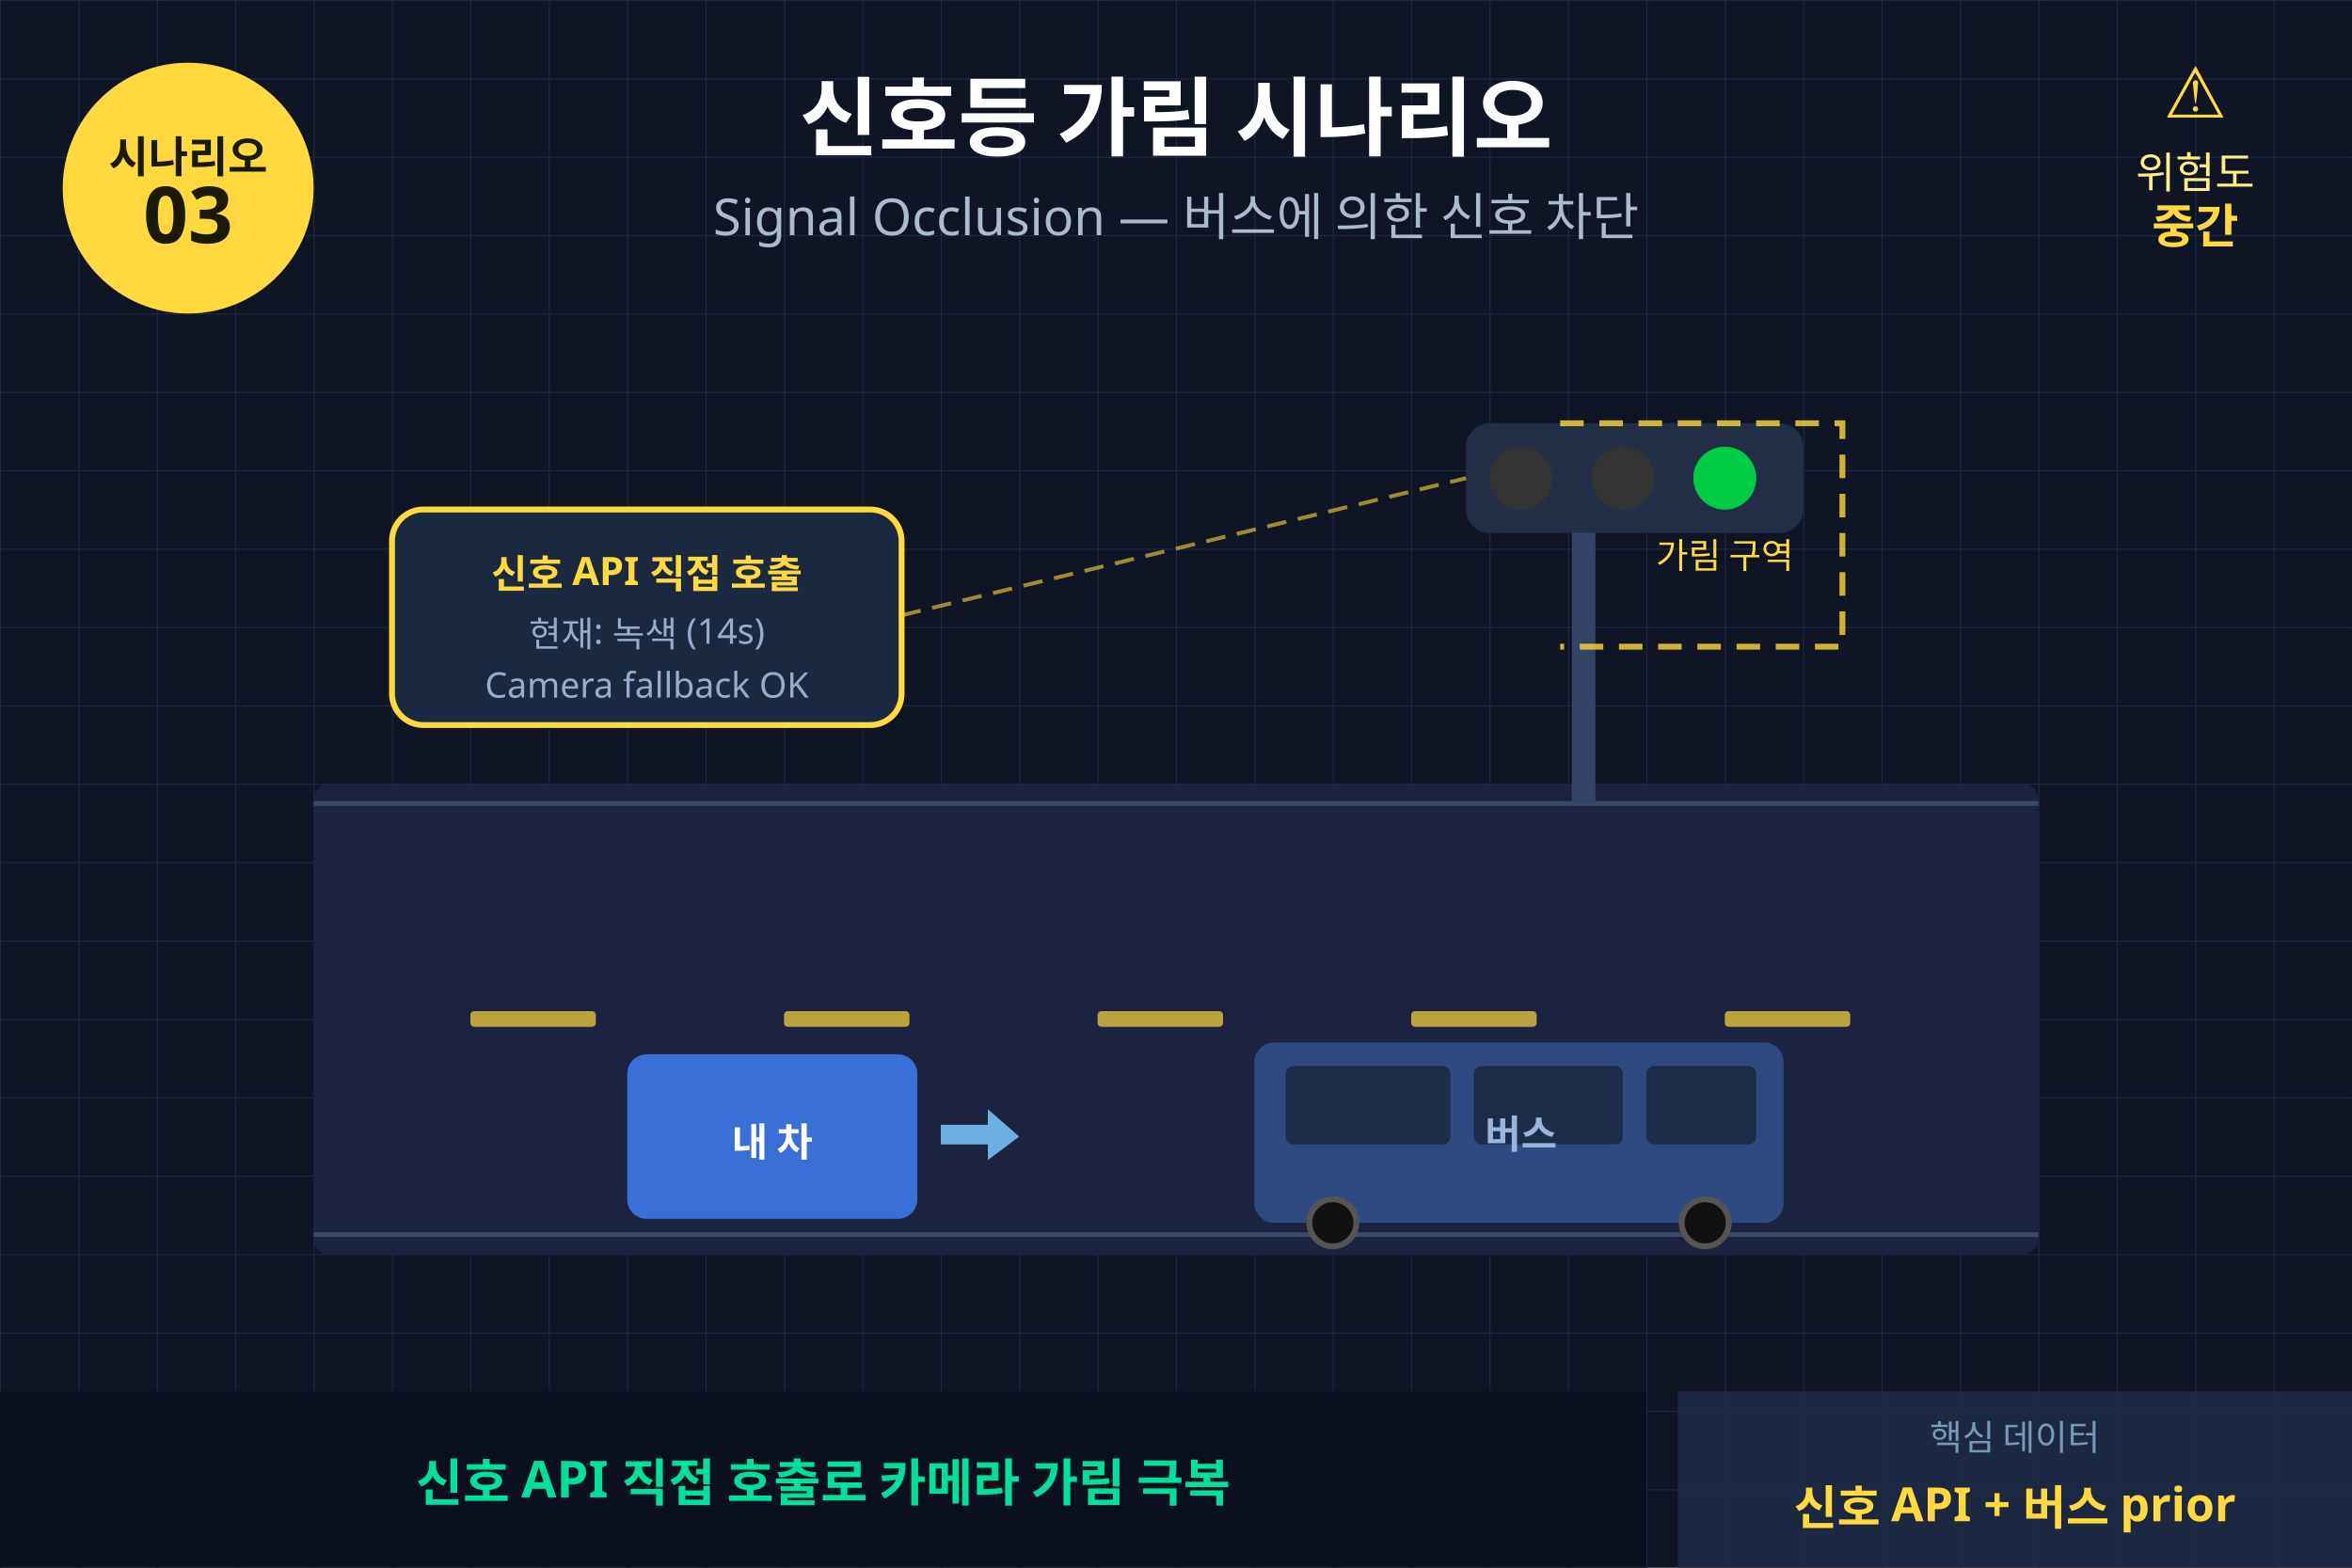
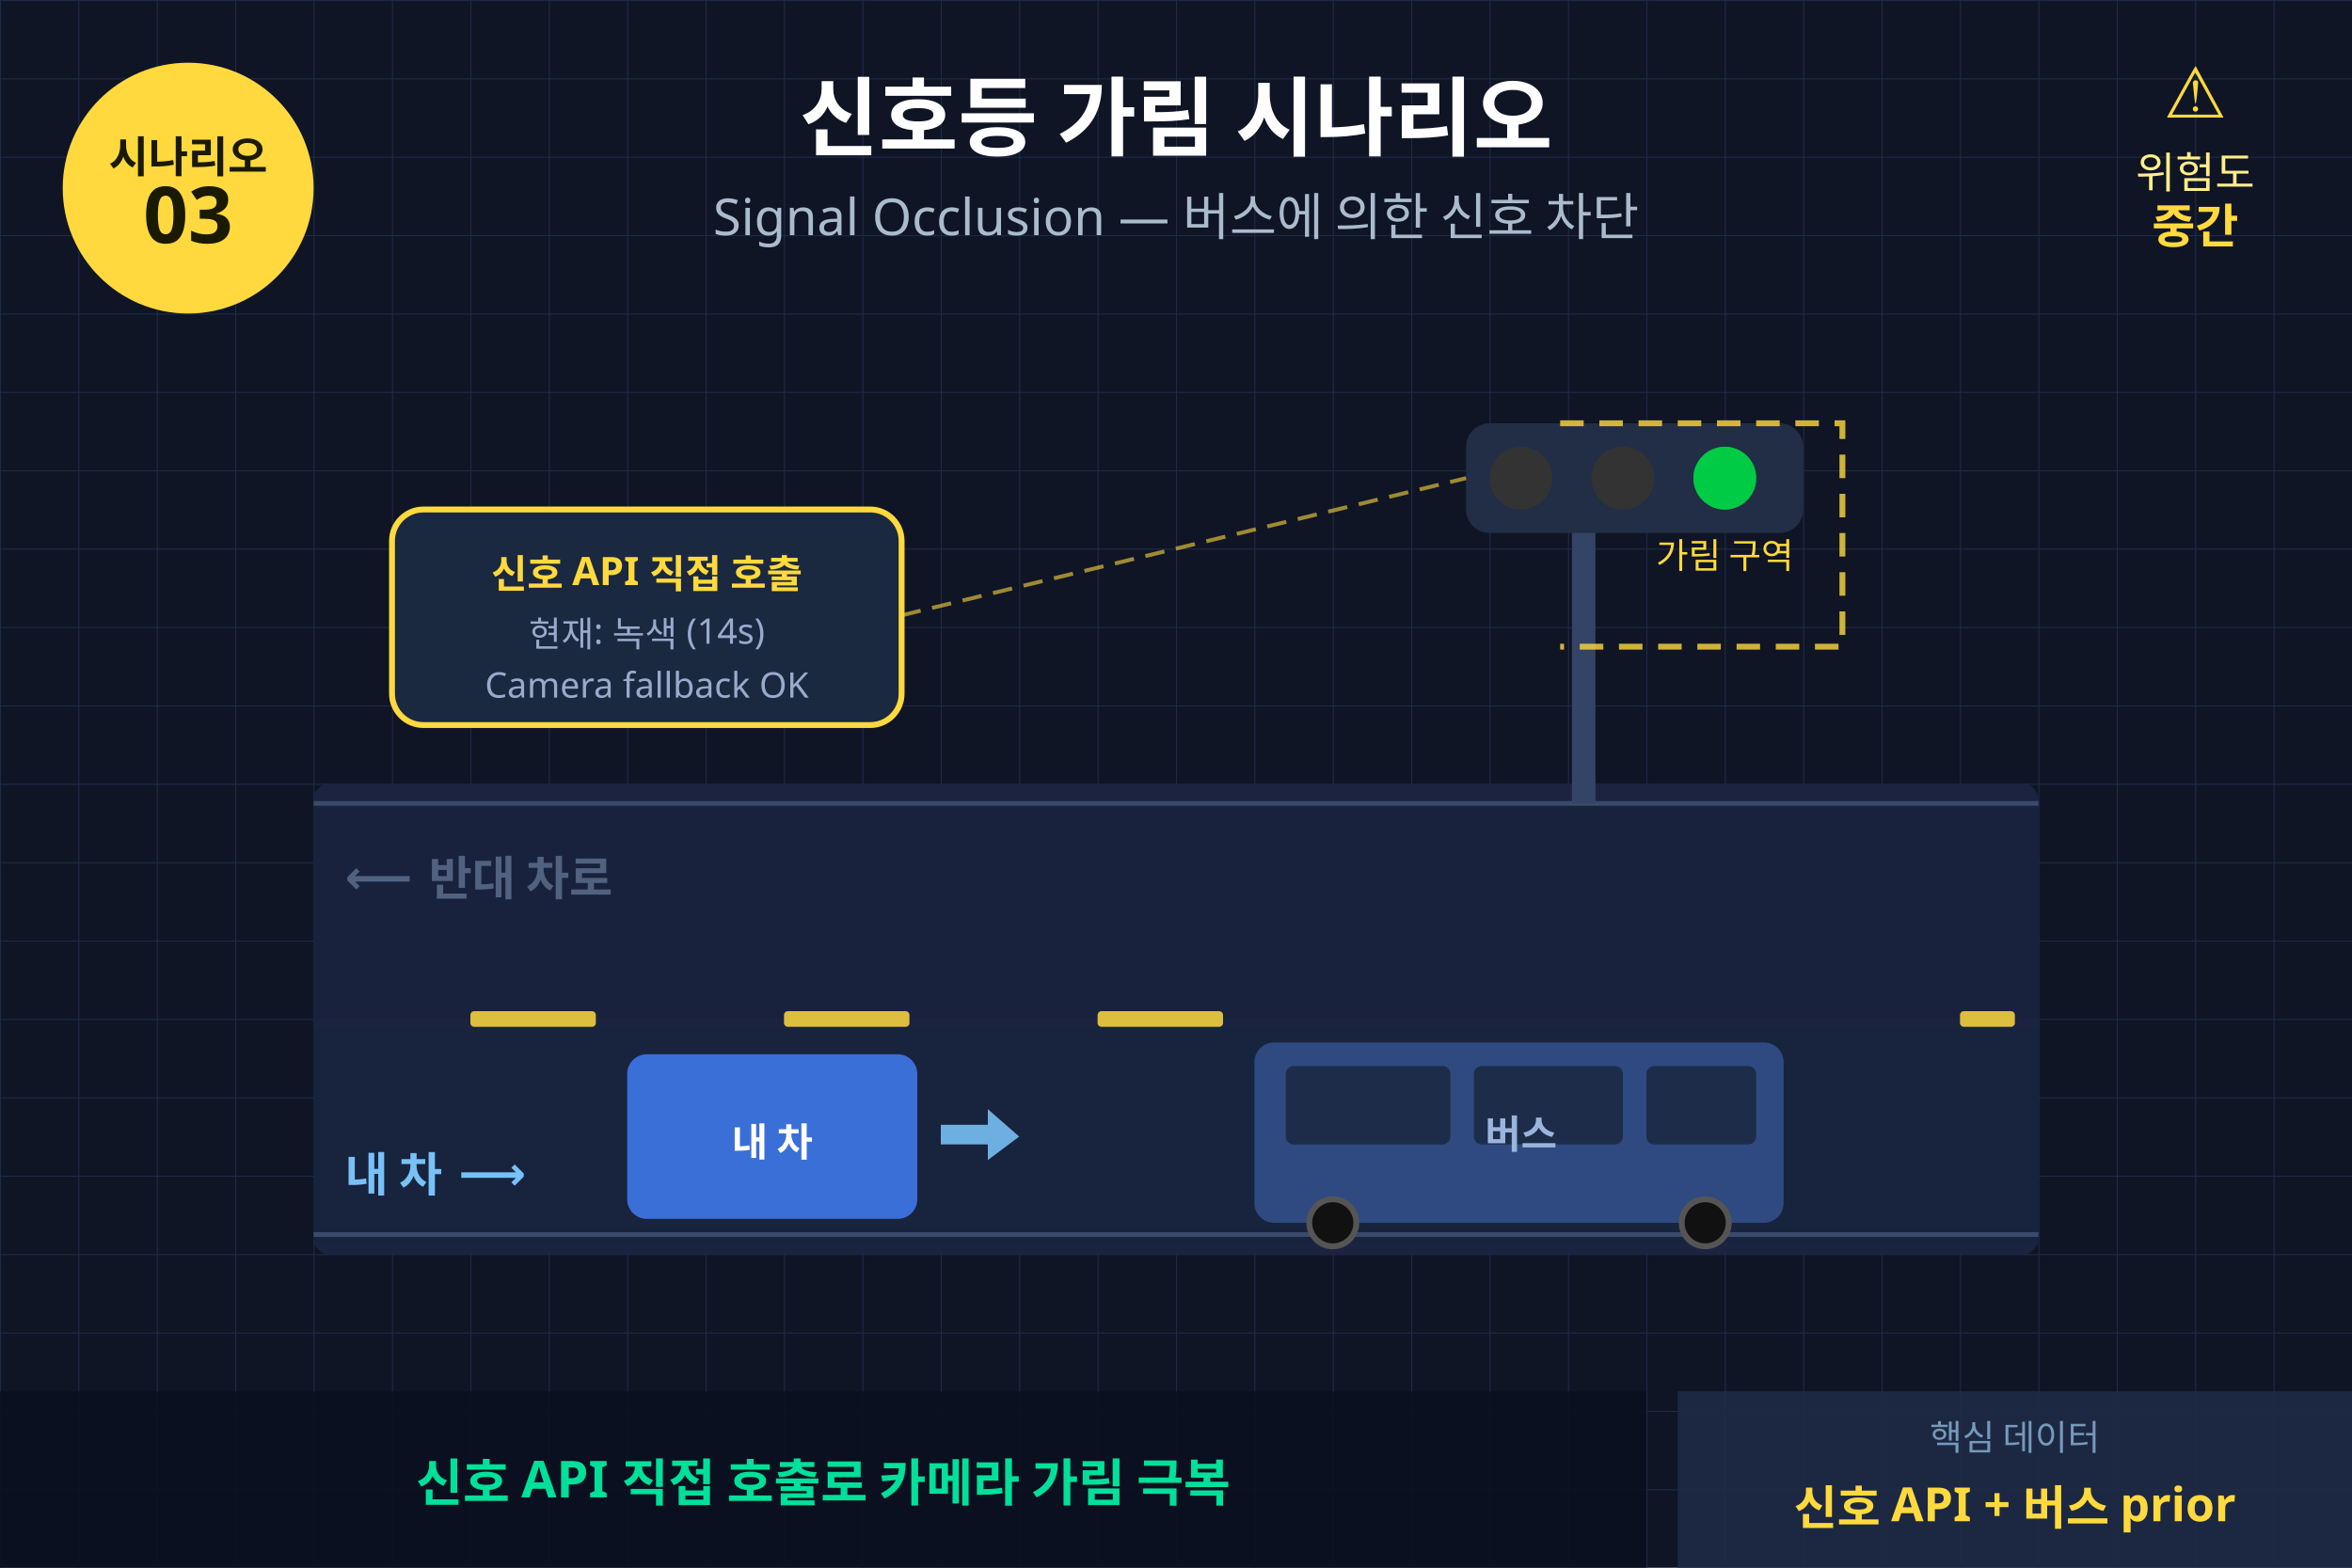
<svg xmlns="http://www.w3.org/2000/svg" viewBox="0 0 600 400" width="600" height="400" font-family="'Malgun Gothic','Apple SD Gothic Neo','Noto Sans KR',sans-serif">
  <rect width="600" height="400" fill="#0F1525" />
  <defs>
    <pattern id="grid3" width="20" height="20" patternUnits="userSpaceOnUse">
      <path d="M20 0 L0 0 0 20" fill="none" stroke="#1E2A45" stroke-width="0.5" />
    </pattern>
  </defs>
  <rect width="600" height="400" fill="url(#grid3)" />
  <circle cx="48" cy="48" r="32" fill="#FFD93D" />
  <text x="48" y="44" text-anchor="middle" font-size="11" fill="#1A1A00" font-weight="700">시나리오</text>
  <text x="48" y="62" text-anchor="middle" font-size="20" fill="#1A1A00" font-weight="900">03</text>
  <text x="300" y="38" text-anchor="middle" font-size="22" font-weight="800" fill="white">신호등 가림 시나리오</text>
  <text x="300" y="60" text-anchor="middle" font-size="13" fill="#AABBCC">Signal Occlusion — 버스에 의한 신호 차단</text>
  <text x="560" y="30" text-anchor="middle" font-size="18" fill="#FFD93D">⚠</text>
  <text x="560" y="48" text-anchor="middle" font-size="11" fill="#FFEE88">위험도</text>
  <text x="560" y="62" text-anchor="middle" font-size="12" fill="#FFD93D" font-weight="700">중간</text>
  <rect x="80" y="200" width="440" height="120" rx="4" fill="#1C2340" />
-   <rect x="120" y="258" width="32" height="4" rx="1" fill="#FFD93D" opacity="0.7" />
-   <rect x="200" y="258" width="32" height="4" rx="1" fill="#FFD93D" opacity="0.7" />
-   <rect x="280" y="258" width="32" height="4" rx="1" fill="#FFD93D" opacity="0.7" />
-   <rect x="360" y="258" width="32" height="4" rx="1" fill="#FFD93D" opacity="0.7" />
-   <rect x="440" y="258" width="32" height="4" rx="1" fill="#FFD93D" opacity="0.7" />
+   <rect x="80" y="205" width="440" height="55" fill="#162038" opacity="0.55" />
+   <rect x="80" y="262" width="440" height="55" fill="#0F2335" opacity="0.30" />
+   <rect x="120" y="258" width="32" height="4" rx="1" fill="#FFD93D" opacity="0.85" />
+   <rect x="200" y="258" width="32" height="4" rx="1" fill="#FFD93D" opacity="0.85" />
+   <rect x="280" y="258" width="32" height="4" rx="1" fill="#FFD93D" opacity="0.85" />
+   <rect x="500" y="258" width="14" height="4" rx="1" fill="#FFD93D" opacity="0.85" />
  <line x1="80" y1="205" x2="520" y2="205" stroke="#3A4A6A" stroke-width="1.2" />
  <line x1="80" y1="315" x2="520" y2="315" stroke="#3A4A6A" stroke-width="1.2" />
+   <text x="88" y="228" font-size="12" font-weight="900" fill="#5A6C8C" opacity="0.85">⟵  반대 차로</text>
+   <text x="88" y="304" font-size="12" font-weight="900" fill="#7CC8FF" opacity="0.95">내 차 ⟶</text>
  <rect x="401" y="130" width="6" height="75" fill="#334466" />
  <rect x="374" y="108" width="86" height="28" rx="6" fill="#222E45" />
  <circle cx="388" cy="122" r="8" fill="#333" />
  <circle cx="414" cy="122" r="8" fill="#333" />
  <circle cx="440" cy="122" r="8" fill="#00CC44" opacity="0.9" />
  <rect x="320" y="266" width="135" height="46" rx="5" fill="#2E4A80" />
  <rect x="328" y="272" width="42" height="20" rx="2" fill="#1A2840" opacity="0.85" />
  <rect x="376" y="272" width="38" height="20" rx="2" fill="#1A2840" opacity="0.85" />
  <rect x="420" y="272" width="28" height="20" rx="2" fill="#1A2840" opacity="0.85" />
  <circle cx="340" cy="312" r="6" fill="#111" stroke="#555" stroke-width="1.5" />
  <circle cx="435" cy="312" r="6" fill="#111" stroke="#555" stroke-width="1.5" />
  <text x="388" y="293" text-anchor="middle" font-size="10" fill="#9AB5DD" font-weight="700">버스</text>
  <path d="M 398 108 L 470 108 L 470 165 L 398 165" fill="none" stroke="#FFD93D" stroke-width="1.5" stroke-dasharray="6,4" opacity="0.8" />
  <text x="440" y="145" text-anchor="middle" font-size="9" fill="#FFD93D">가림 구역</text>
  <rect x="100" y="130" width="130" height="55" rx="8" fill="#1A2840" stroke="#FFD93D" stroke-width="1.5" />
  <text x="165" y="150" text-anchor="middle" font-size="10" fill="#FFD93D" font-weight="700">신호 API 직접 호출</text>
  <text x="165" y="165" text-anchor="middle" font-size="9" fill="#99AACC">현재: 녹색 (14s)</text>
  <text x="165" y="178" text-anchor="middle" font-size="9" fill="#99AACC">Camera fallback OK</text>
  <line x1="230" y1="157" x2="374" y2="122" stroke="#FFD93D" stroke-width="1" stroke-dasharray="5,3" opacity="0.6" />
  <rect x="160" y="269" width="74" height="42" rx="5" fill="#3A6FD8" />
  <text x="197" y="295" text-anchor="middle" font-size="10" fill="white" font-weight="800">내 차</text>
  <polygon points="240,287 252,287 252,283 260,290 252,296 252,292 240,292" fill="#7CC8FF" opacity="0.85" />
  <circle cx="440" cy="122" r="8" fill="#00CC44" opacity="0.9">
    <animate attributeName="opacity" values="0.3;1;0.3" dur="1.8s" repeatCount="indefinite" />
  </circle>
  <rect x="0" y="355" width="420" height="45" fill="#0A0F1E" opacity="0.9" />
  <text x="210" y="383" text-anchor="middle" font-size="13" fill="#00E09A" font-weight="700">신호 API 직접 호출로 카메라 가림 극복</text>
  <rect x="428" y="355" width="172" height="45" fill="#1E2A45" opacity="0.9" />
  <text x="514" y="370" text-anchor="middle" font-size="9" fill="#7799BB">핵심 데이터</text>
  <text x="514" y="389" text-anchor="middle" font-size="12" fill="#FFD93D" font-weight="800">신호 API + 버스 prior</text>
</svg>
